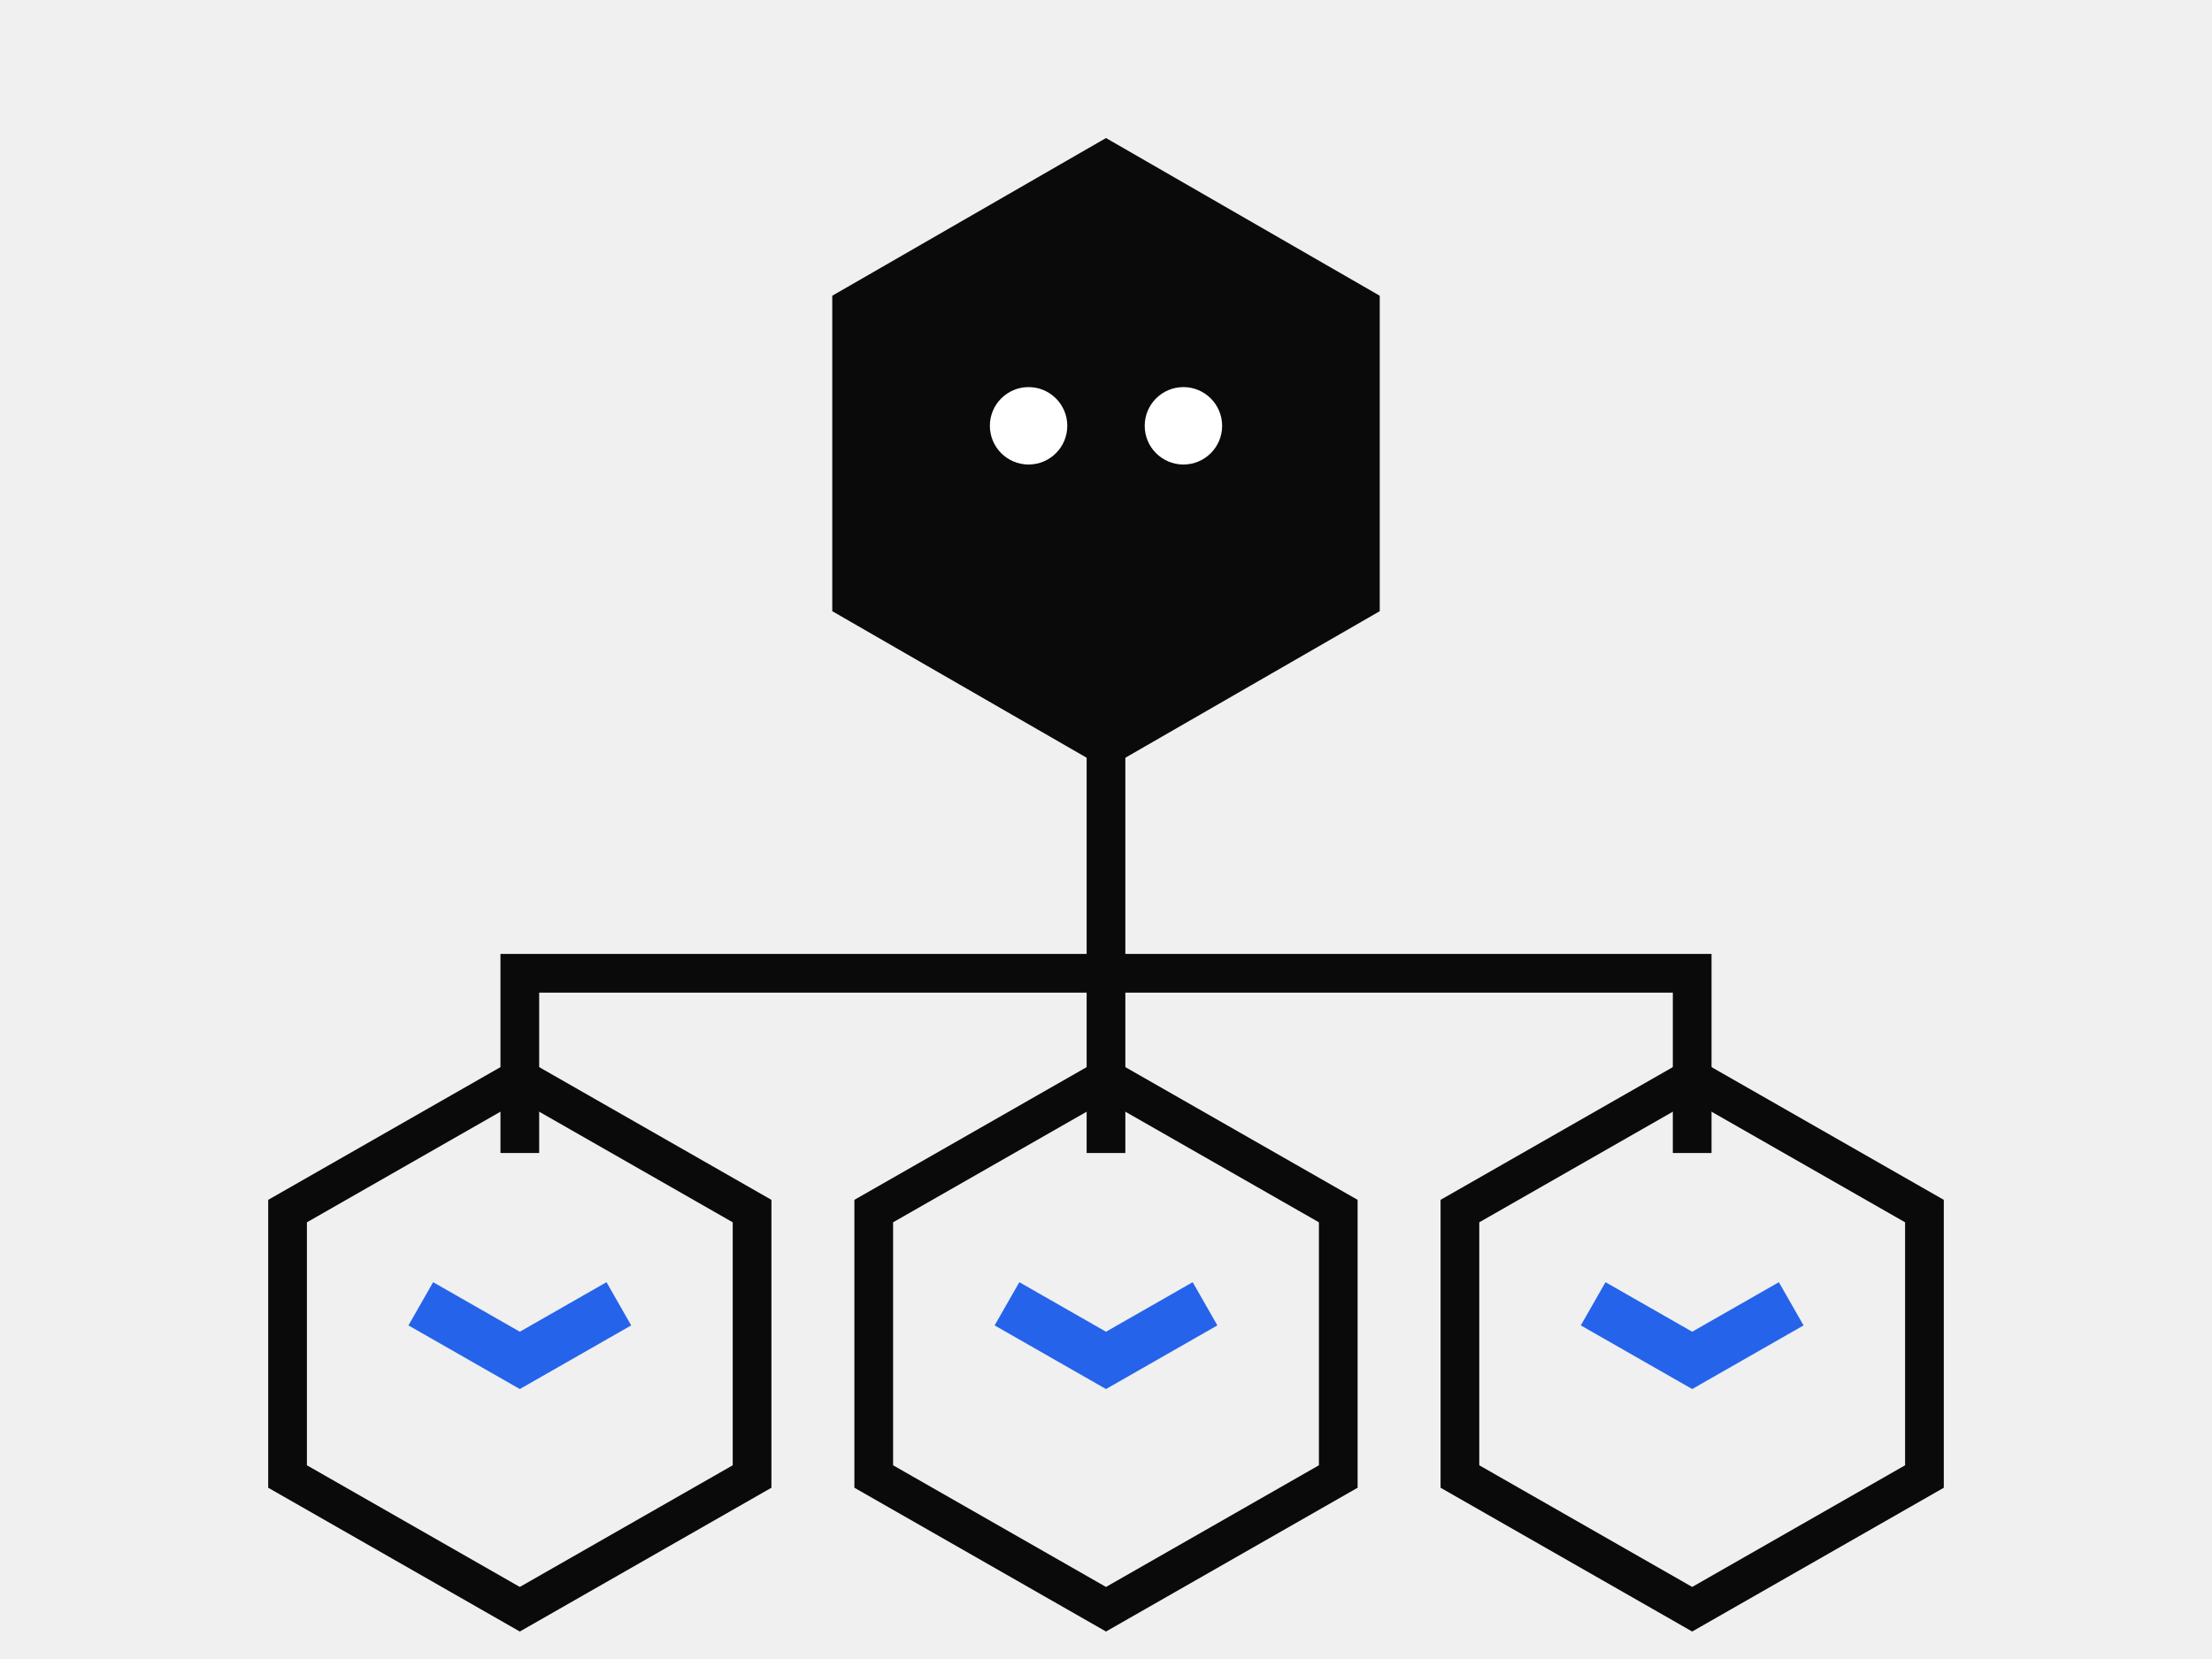
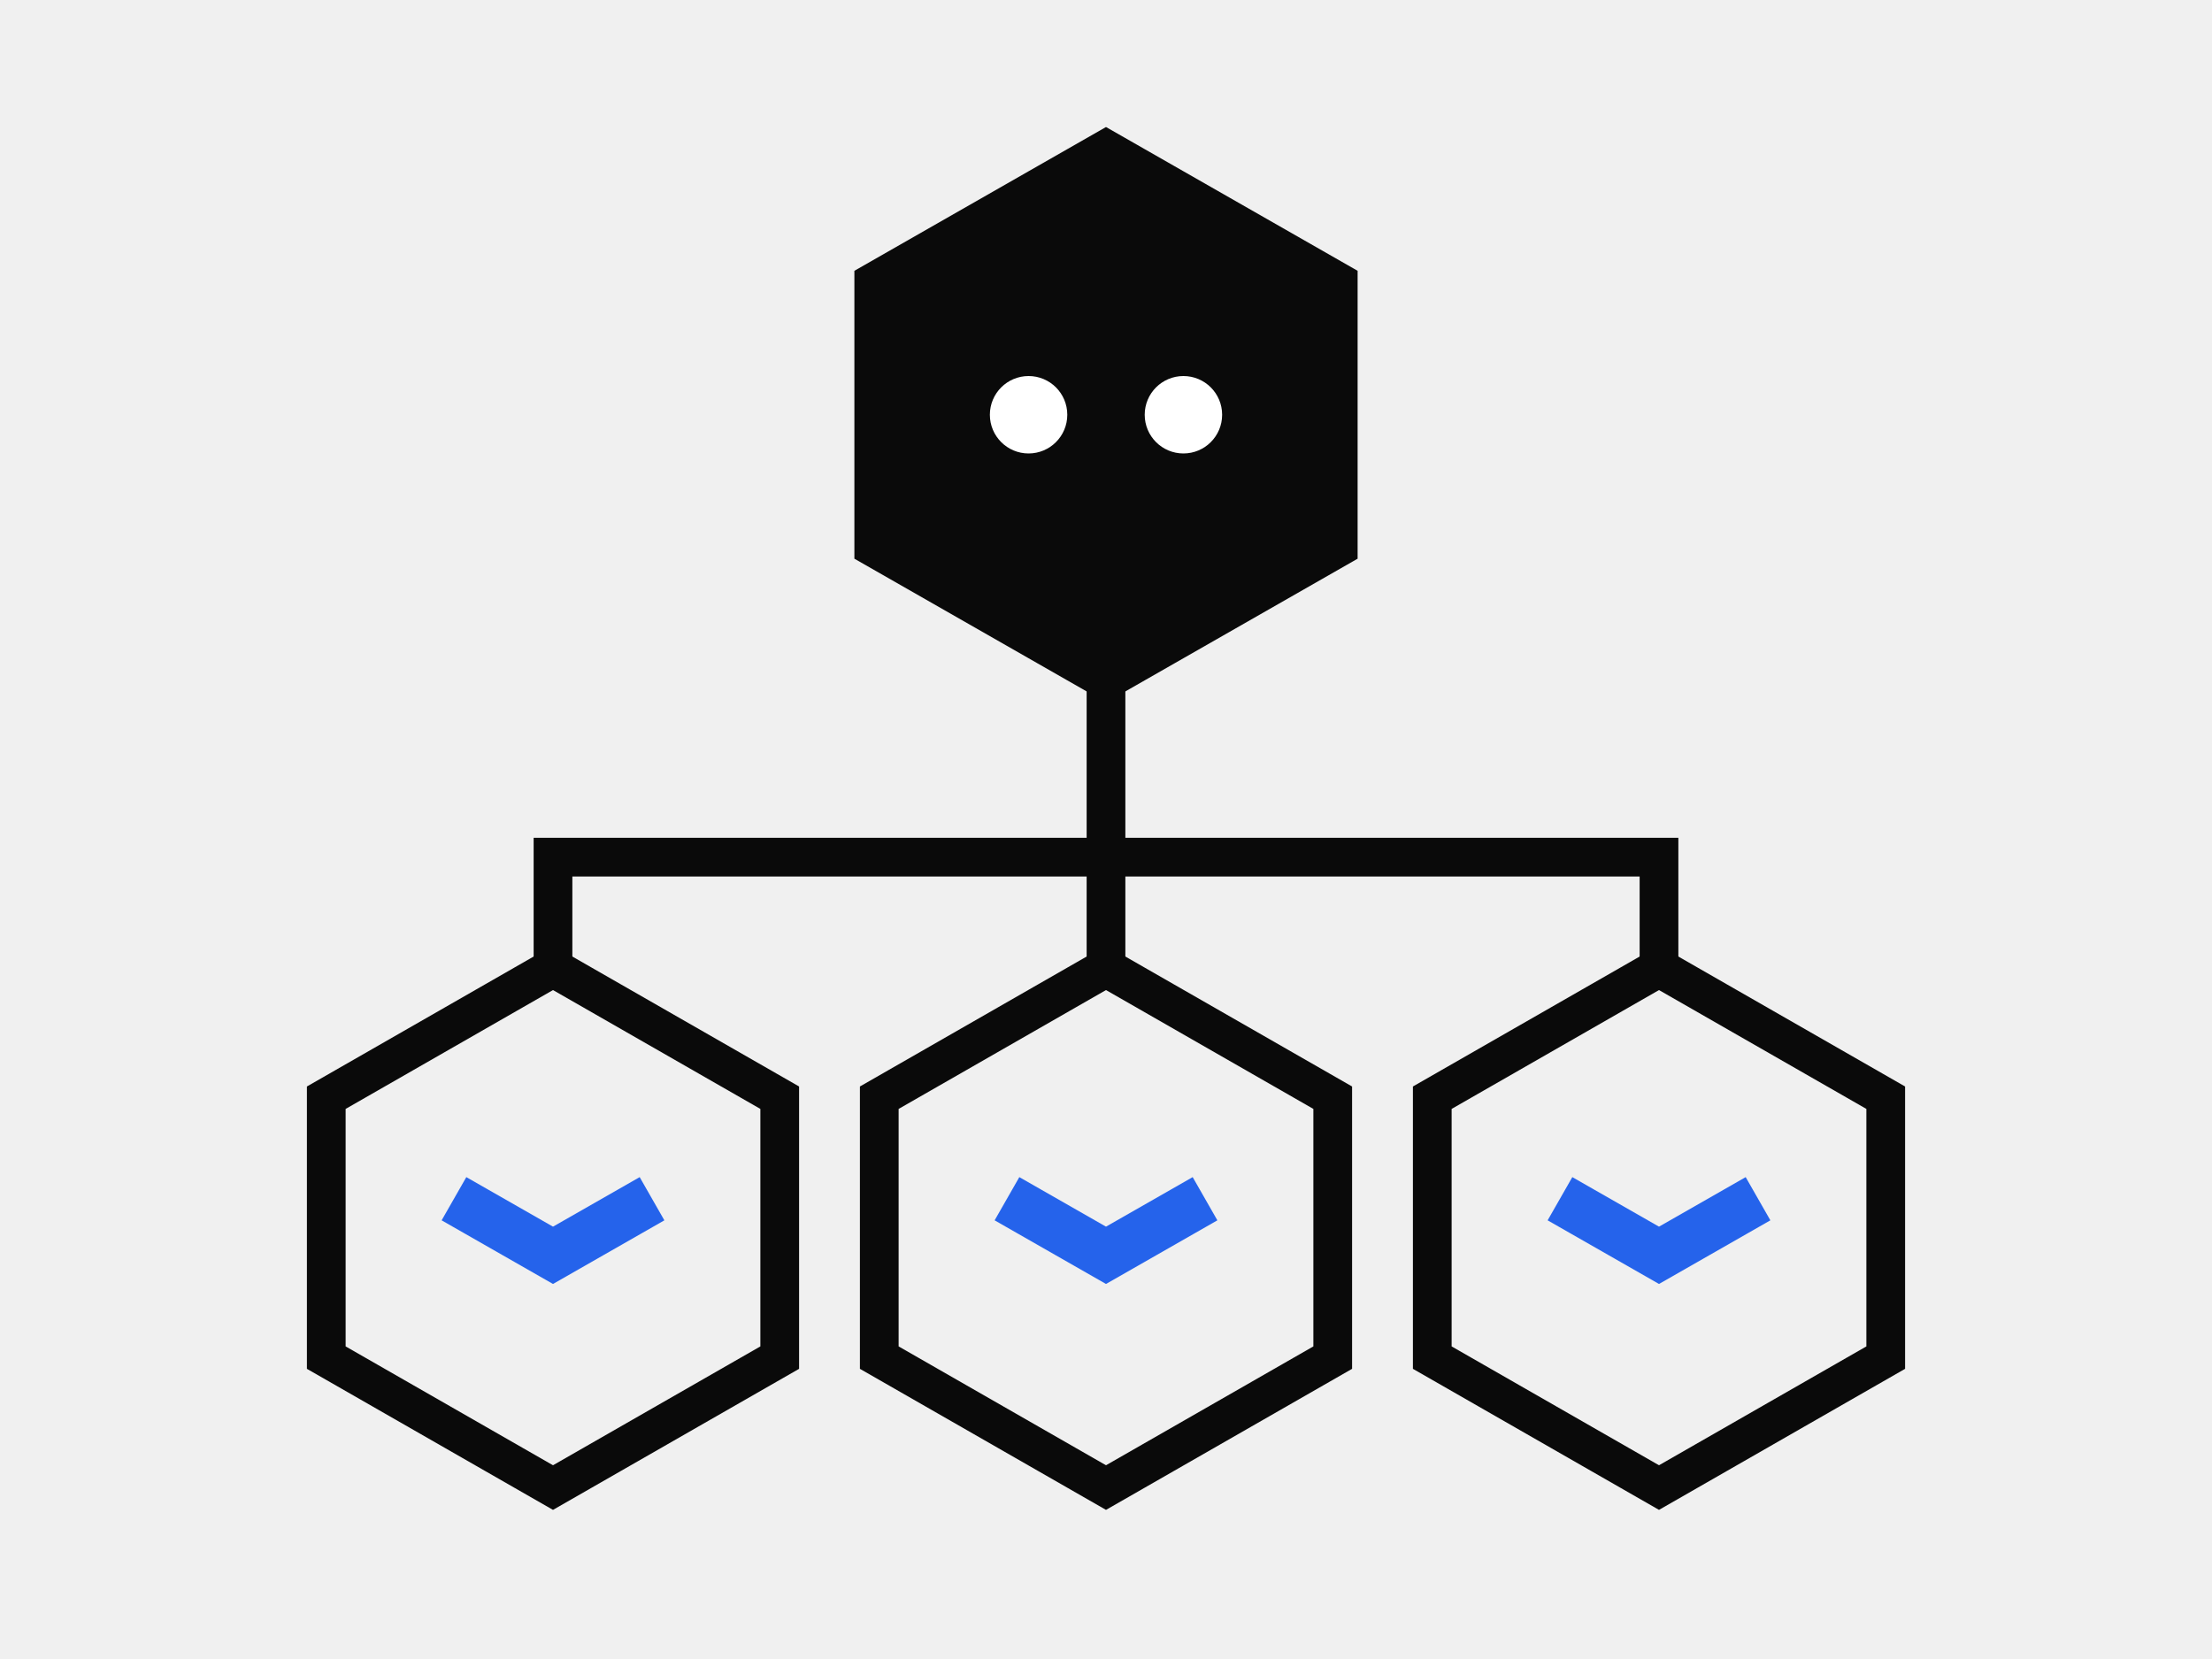
<svg xmlns="http://www.w3.org/2000/svg" viewBox="0 0 800 600" role="img" aria-labelledby="title">
  <g fill="none" stroke="#0a0a0a" stroke-width="14" stroke-linecap="square" stroke-linejoin="miter">
-     <path d="m400 58 92 53v106l-92 53-92-53V111z" fill="#0a0a0a" />
-     <path d="M400 270v82M400 352H188v58M400 352h212v58M400 352v58" />
-     <path d="m188 390 84 48v96l-84 48-84-48v-96zM400 390l84 48v96l-84 48-84-48v-96zM612 390l84 48v96l-84 48-84-48v-96z" />
-     <path d="m160 476 28 16 28-16M372 476l28 16 28-16M584 476l28 16 28-16" stroke="#2563eb" stroke-width="18" />
+     <path d="m400 54 84 48v96l-84 48-84-48v-96z" fill="#0a0a0a" />
+     <path d="M400 246v64M200 310h400M200 310v40M400 310v40M600 310v40" />
+     <path d="m200 350 82 47v94l-82 47-82-47v-94zM400 350l82 47v94l-82 47-82-47v-94zM600 350l82 47v94l-82 47-82-47v-94z" />
+     <path d="m172 438 28 16 28-16M372 438l28 16 28-16M572 438l28 16 28-16" stroke="#2563eb" stroke-width="18" />
  </g>
-   <circle cx="372" cy="154" r="14" fill="#fff" />
-   <circle cx="428" cy="154" r="14" fill="#fff" />
+   <circle cx="372" cy="150" r="14" fill="#fff" />
+   <circle cx="428" cy="150" r="14" fill="#fff" />
</svg>
